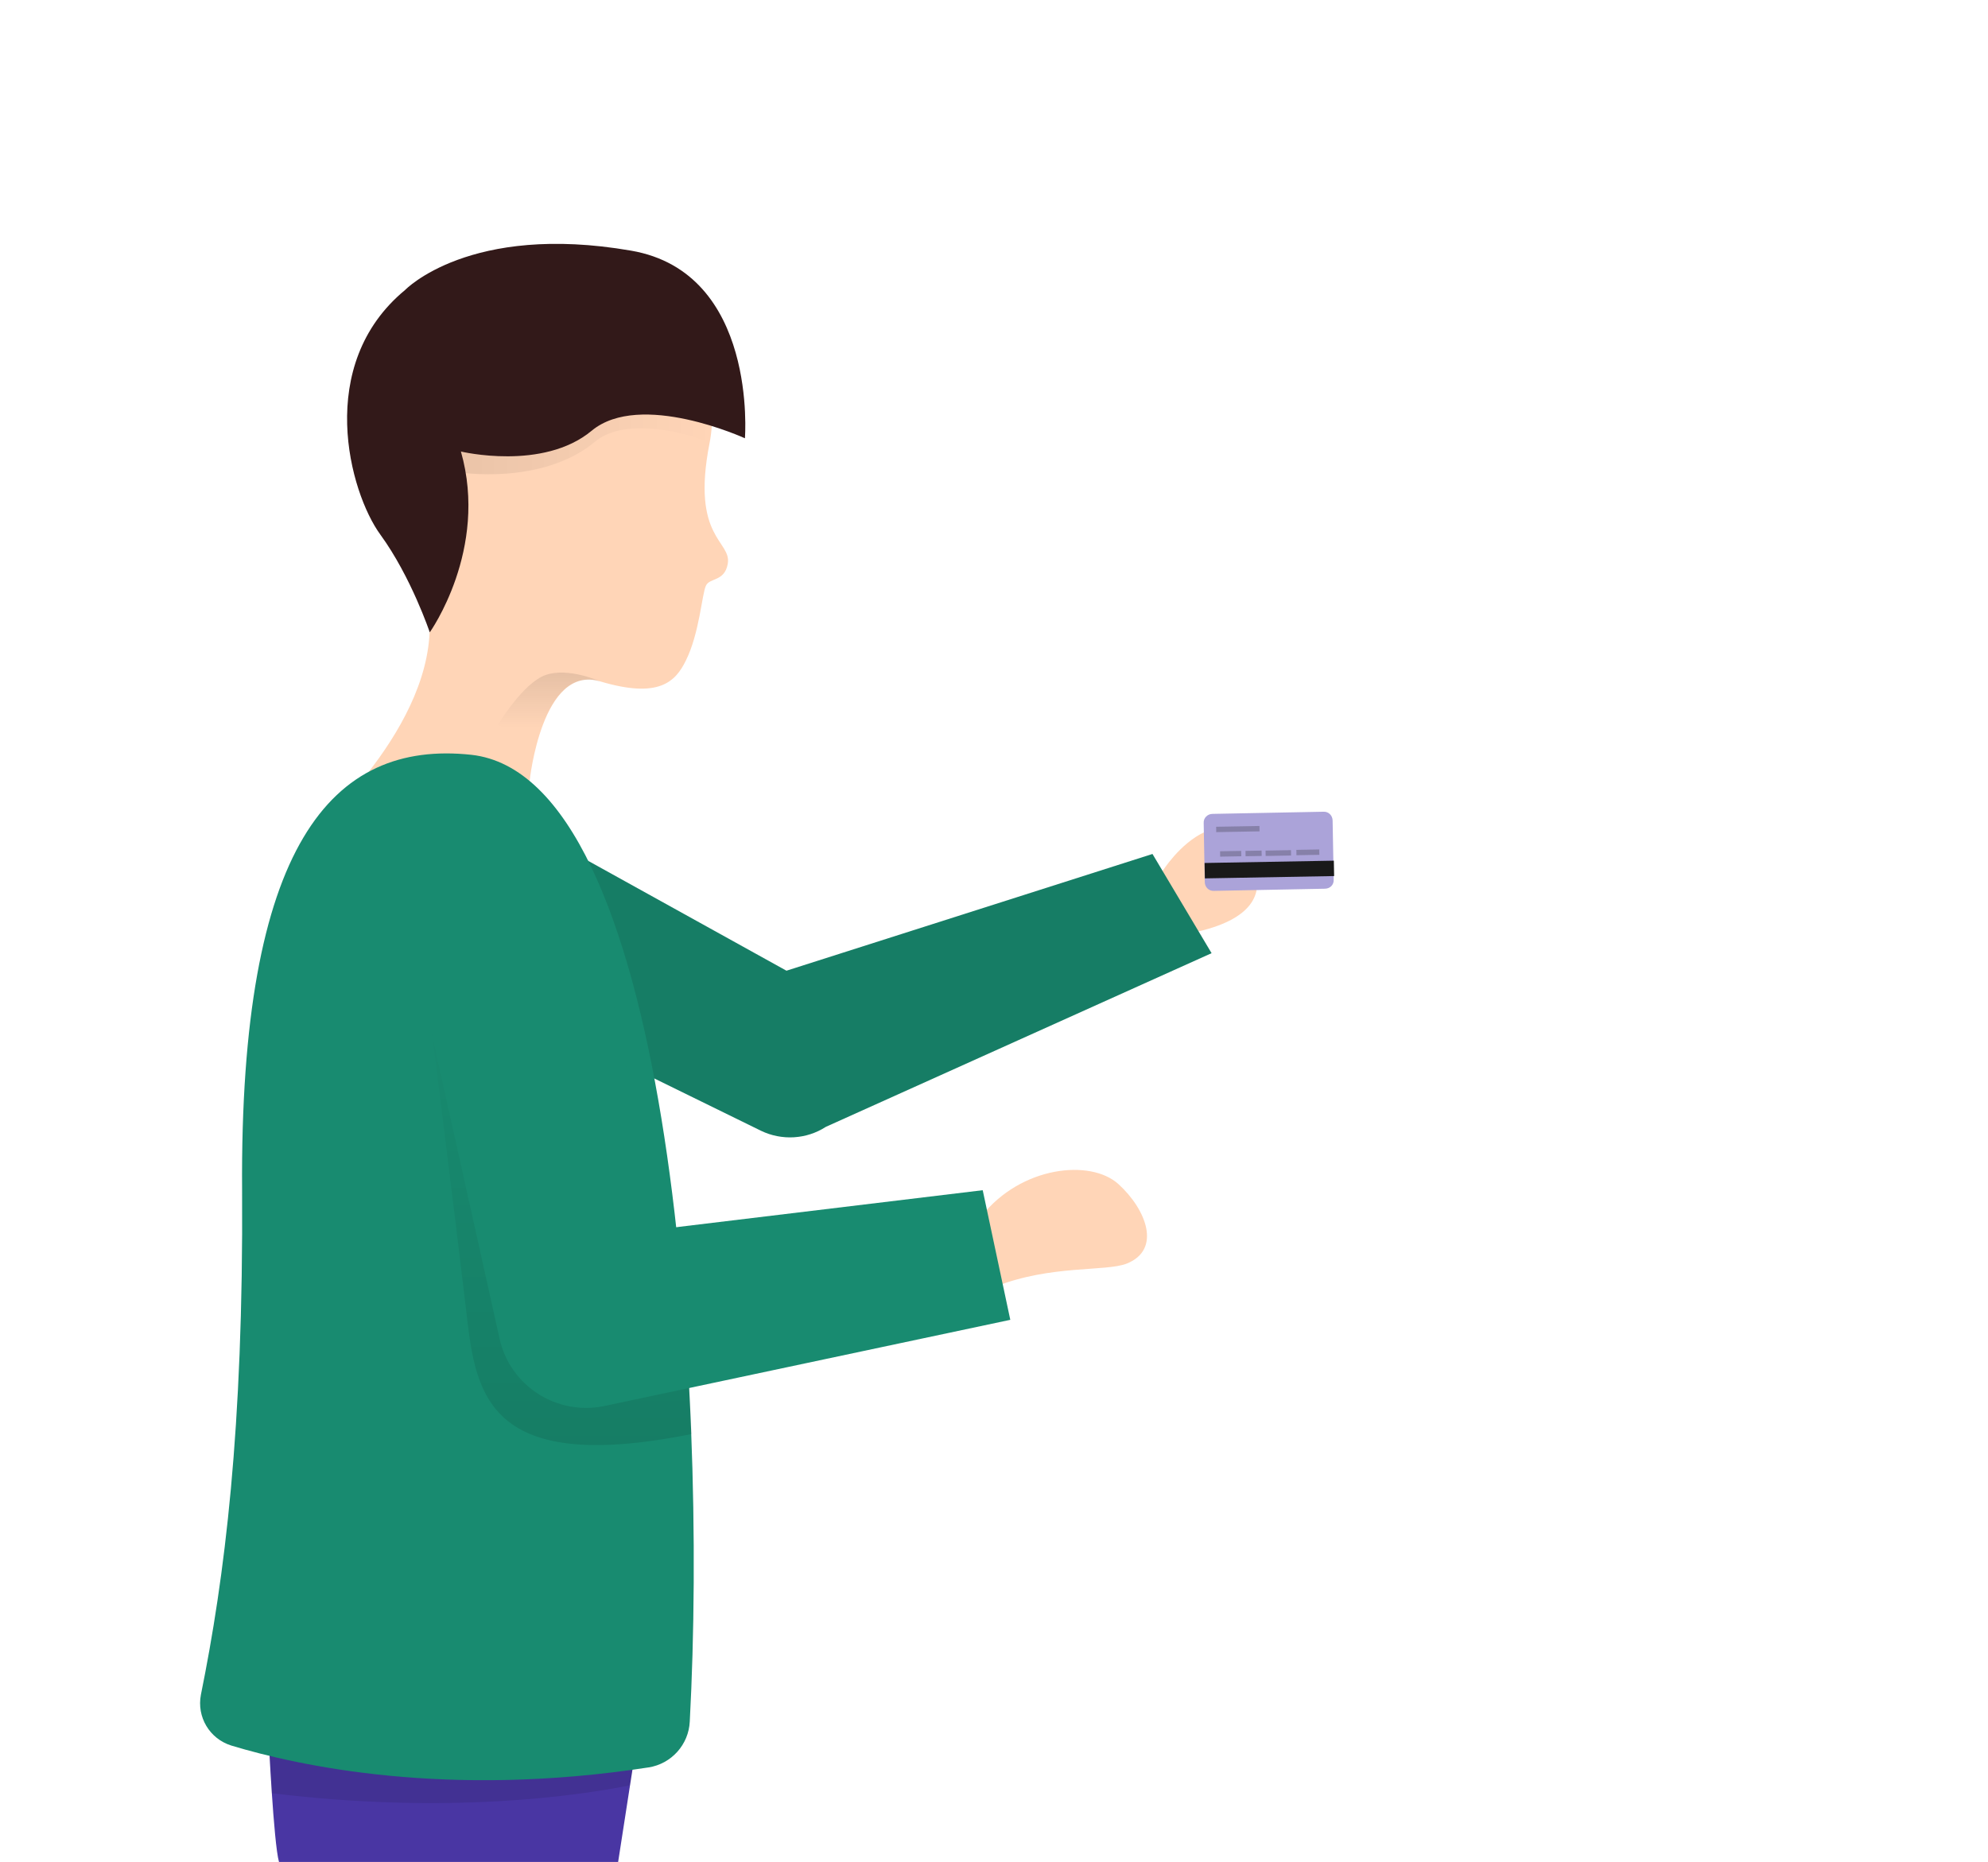
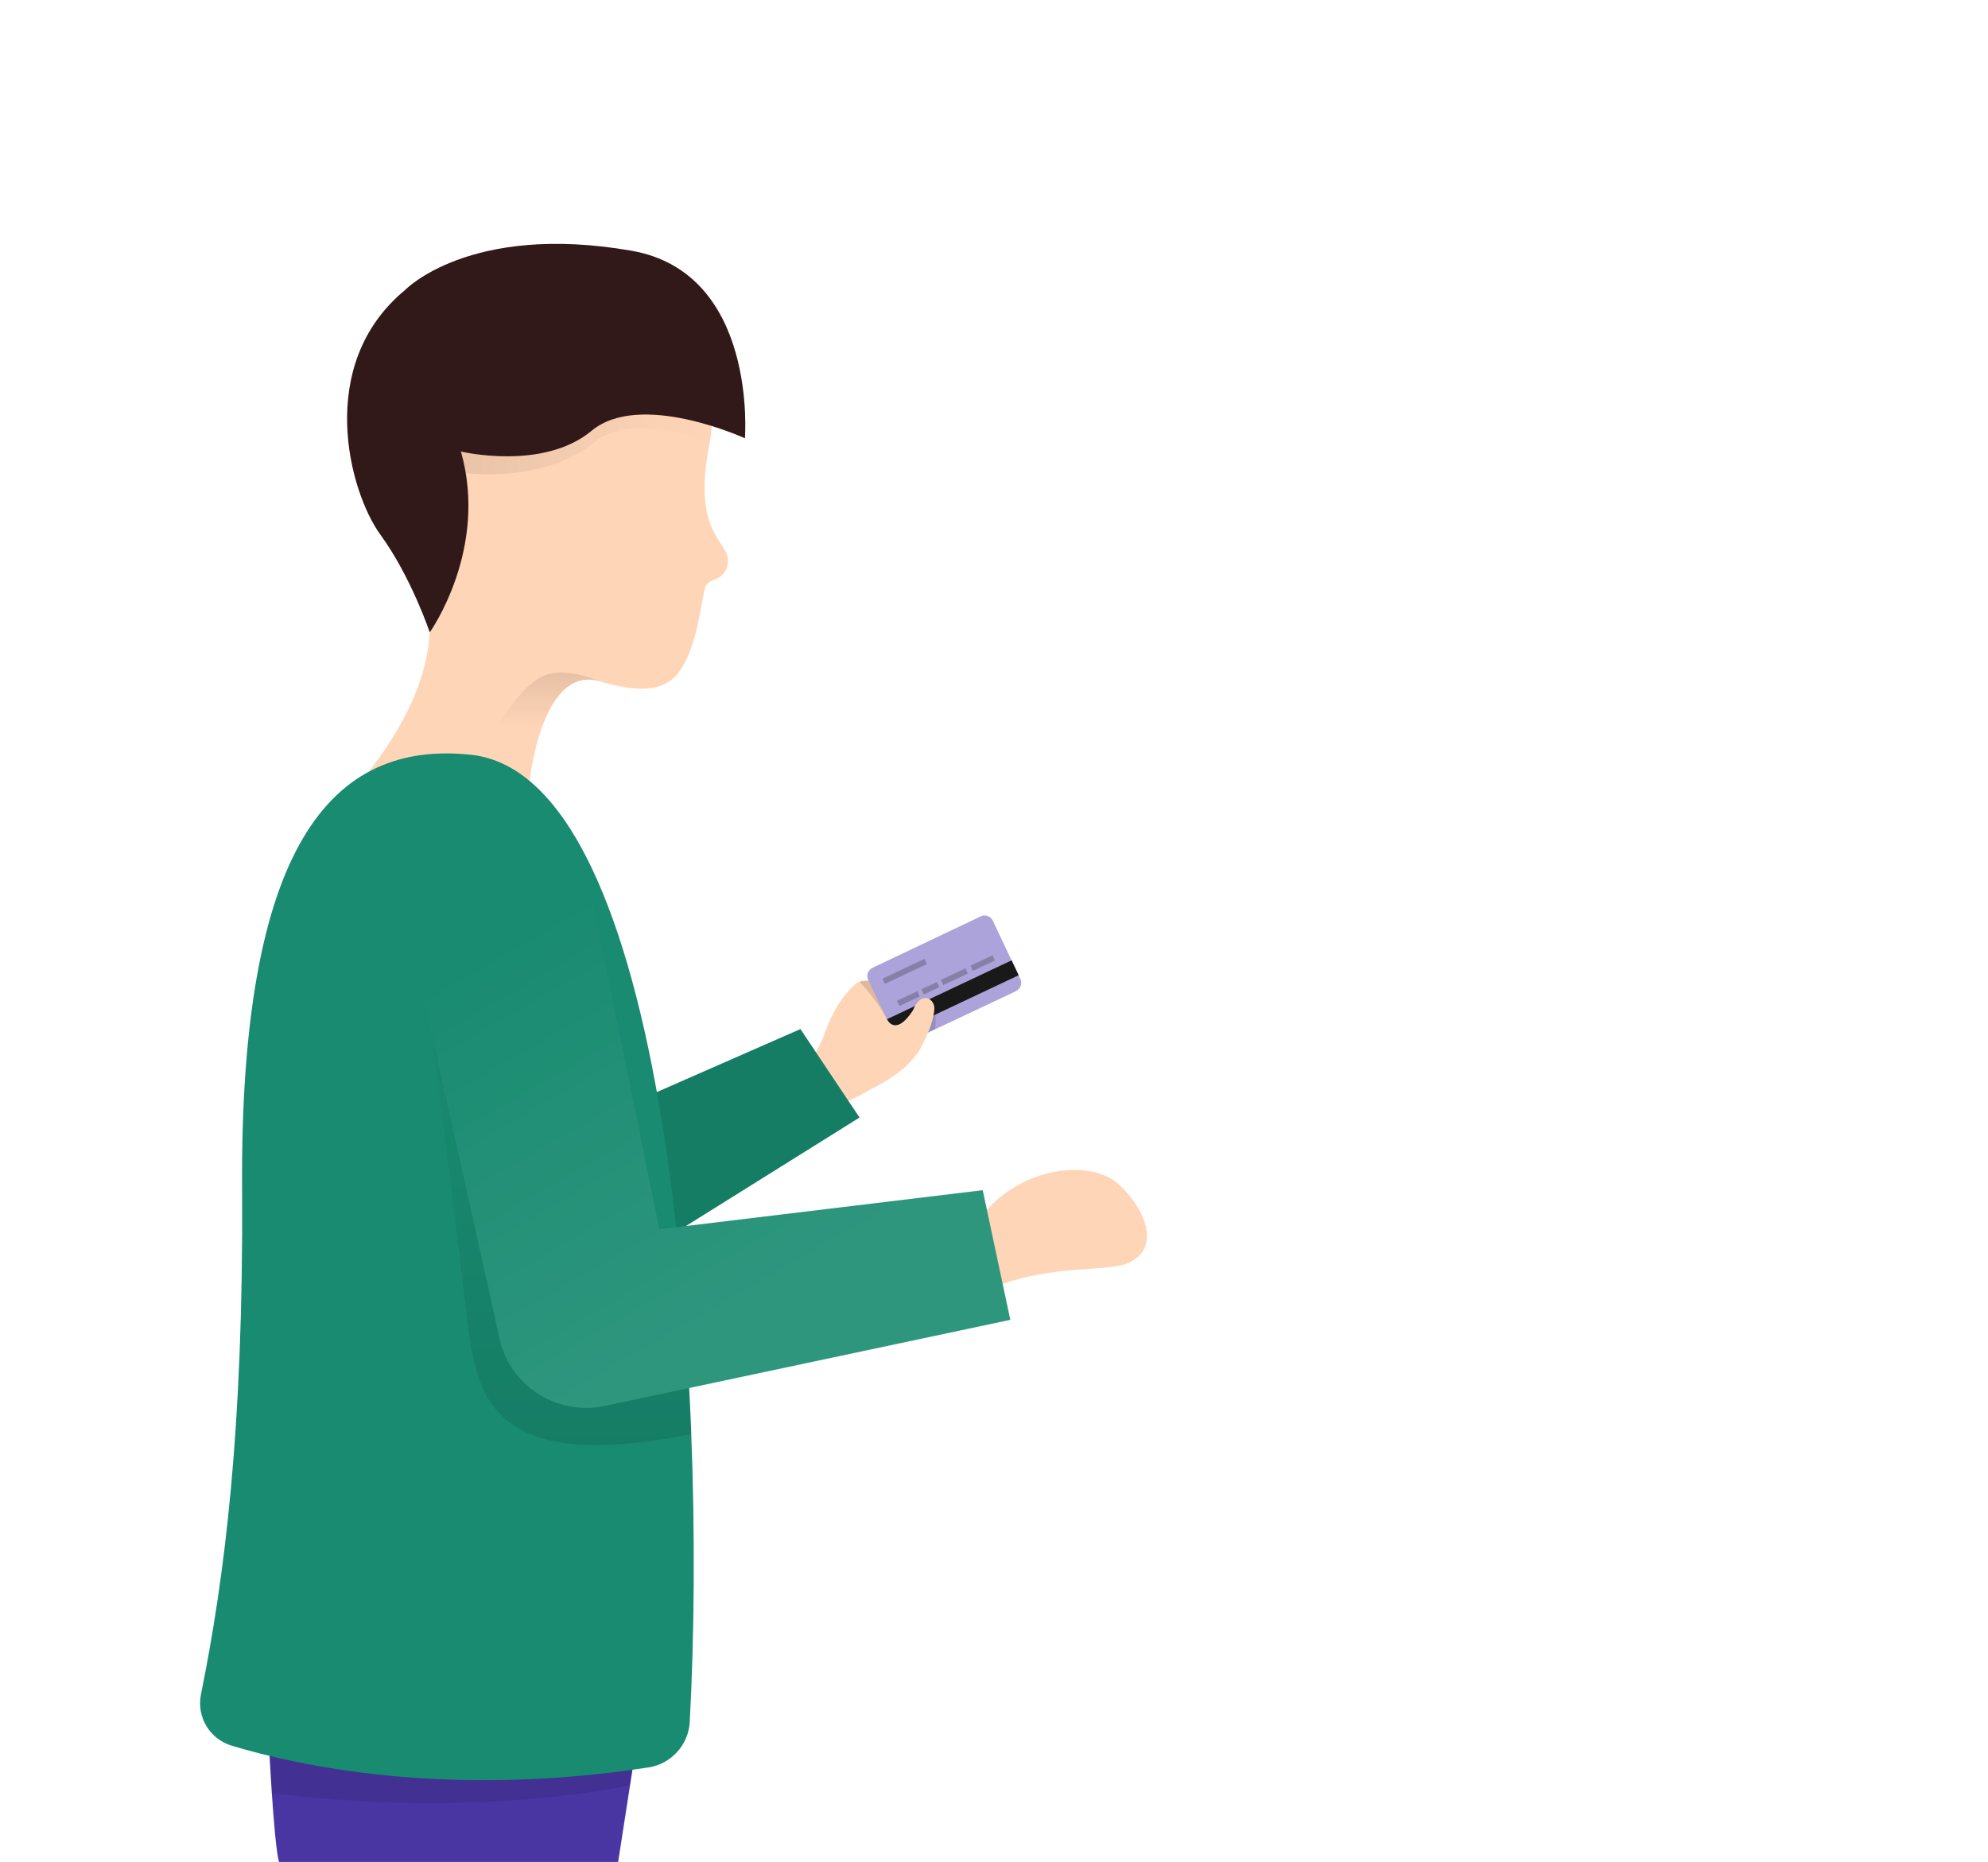
<svg xmlns="http://www.w3.org/2000/svg" version="1.1" id="Ebene_1" x="0px" y="0px" viewBox="0 0 555.1 520" style="enable-background:new 0 0 555.1 520;" xml:space="preserve">
  <style type="text/css">
	.st0{fill:#FFD5B7;}
- 	.st1{fill:#188B70;}
- 	.st2{opacity:0.1;}
- 	.st3{fill:#ABA3D9;}
- 	.st4{fill:#191919;}
- 	.st5{opacity:0.25;fill:#191919;enable-background:new    ;}
- 	.st6{fill:#4936A3;}
- 	.st7{opacity:0.1;enable-background:new    ;}
- 	.st8{opacity:0.1;fill:url(#SVGID_1_);enable-background:new    ;}
- 	.st9{opacity:0.1;fill:url(#SVGID_2_);enable-background:new    ;}
- 	.st10{fill:#321919;}
+ 	.st1{opacity:0.15;fill:#191919;}
+ 	.st2{fill:#ABA3D9;}
+ 	.st3{fill:#191919;}
+ 	.st4{opacity:0.25;fill:#191919;enable-background:new    ;}
+ 	.st5{fill:#188B70;}
+ 	.st6{opacity:0.1;}
+ 	.st7{fill:#4936A3;}
+ 	.st8{opacity:0.1;enable-background:new    ;}
+ 	.st9{opacity:0.1;fill:url(#SVGID_1_);enable-background:new    ;}
+ 	.st10{fill:url(#SVGID_2_);}
	.st11{opacity:0.1;fill:url(#SVGID_3_);enable-background:new    ;}
+ 	.st12{fill:#321919;}
+ 	.st13{opacity:0.1;fill:url(#SVGID_4_);enable-background:new    ;}
</style>
-   <path class="st0" d="M324.6,243.3c0,0,4.8-7.7,11.7-10.9c6.9-3.3,31.2,21.1-3.4,28.1" />
  <g>
-     <path class="st1" d="M98.7,260l46-30.4l74.9,41.5l102.2-32.6l16.5,27.7l-107.7,48.5c-5.4,3.5-12.3,3.9-18.1,1.1L98.7,260z" />
+     <path class="st0" d="M218.8,302.7c7.6-3.4,11.3-13.6,11.3-13.6s2.7-9.1,8.8-14.3c6.1-5.2,37.4,12.8,4.3,29.4   C221.6,317,211.3,306.1,218.8,302.7z" />
+     <path class="st1" d="M240,274.2c0,0,3.9,3.9,7.1,9.4c1.9,3.2,2-5.1,2-7.7C245.7,274.1,242.2,273.4,240,274.2z" />
+     <path class="st2" d="M283.5,276.9L253.6,291c-1.4,0.8-3,0.1-3.6-1.3l-7.5-15.9c-0.8-1.4-0.1-3,1.3-3.6l29.9-14.2   c1.4-0.8,3-0.1,3.6,1.3l7.5,15.9C285.6,274.6,285,276.2,283.5,276.9z" />
+     <path class="st1" d="M260.8,281l-7.2,10l7.5-3.6C261.6,283,260.8,281,260.8,281z" />
+     <rect x="246.8" y="276.2" transform="matrix(0.9042 -0.4271 0.4271 0.9042 -93.461 140.313)" class="st3" width="38.5" height="4.6" />
+     <rect x="246.1" y="270.5" transform="matrix(0.9042 -0.427 0.427 0.9042 -91.6571 133.841)" class="st4" width="13" height="1.6" />
+     <rect x="250.5" y="278.1" transform="matrix(0.9042 -0.427 0.427 0.9042 -94.8025 135.0143)" class="st4" width="6.3" height="1.6" />
+     <rect x="257.4" y="275.2" transform="matrix(0.9042 -0.427 0.427 0.9042 -92.9787 137.3598)" class="st4" width="4.8" height="1.6" />
+     <rect x="262.7" y="272" transform="matrix(0.9042 -0.427 0.427 0.9042 -90.9656 139.9114)" class="st4" width="7.6" height="1.6" />
+     <rect x="271" y="268.2" transform="matrix(0.9042 -0.427 0.427 0.9042 -88.5913 142.9179)" class="st4" width="6.8" height="1.6" />
+     <path class="st0" d="M256.2,294.2c0,0,4.3-6.9,4.7-12.4c0.2-2.8-3.7-5.4-6,0.4c-4.9,7.5-7.2,2.5-7.2,2.5l-2.7,7.4" />
+     <g>
+       <path class="st5" d="M160.5,361.8L95.7,256l46-30.4l36.9,81.5l44.9-19.7l16.5,24.7L160.5,361.8z" />
+     </g>
+     <g class="st6">
+       <path d="M160.5,361.8L95.7,256l46-30.4l36.9,81.5l44.9-19.7l16.5,24.7L160.5,361.8z" />
+     </g>
  </g>
-   <g class="st2">
-     <path d="M98.7,260l46-30.4l74.9,41.5l102.2-32.6l16.5,27.7l-107.7,48.5c-5.4,3.5-12.3,3.9-18.1,1.1L98.7,260z" />
-   </g>
-   <path class="st3" d="M369.9,248.2l-30.9,0.6c-1.5,0.1-2.6-1.1-2.6-2.5l-0.3-16.4c-0.1-1.5,1.1-2.6,2.5-2.6l30.9-0.6  c1.5-0.1,2.6,1.1,2.6,2.5l0.3,16.4C372.5,247.1,371.4,248.2,369.9,248.2z" />
-   <rect x="336.4" y="240.7" transform="matrix(0.9998 -1.796735e-02 1.796735e-02 0.9998 -4.3066 6.4069)" class="st4" width="36.1" height="4.3" />
-   <rect x="339.6" y="230.8" transform="matrix(0.9998 -1.796735e-02 1.796735e-02 0.9998 -4.1038 6.2474)" class="st5" width="12.1" height="1.5" />
-   <rect x="340.7" y="237.7" transform="matrix(0.9998 -1.796735e-02 1.796735e-02 0.9998 -4.2285 6.2127)" class="st5" width="5.9" height="1.5" />
-   <rect x="347.8" y="237.6" transform="matrix(0.9998 -1.796735e-02 1.796735e-02 0.9998 -4.2257 6.3277)" class="st5" width="4.5" height="1.5" />
-   <rect x="353.4" y="237.5" transform="matrix(0.9998 -1.796735e-02 1.796735e-02 0.9998 -4.2232 6.4521)" class="st5" width="7.1" height="1.5" />
-   <rect x="362" y="237.3" transform="matrix(0.9998 -1.796735e-02 1.796735e-02 0.9998 -4.2184 6.5996)" class="st5" width="6.4" height="1.5" />
  <path class="st0" d="M170.4,86.7c0,0,33.6,7.5,27.7,37.2c-5.2,26.6,6.3,27.1,5.1,33.6c-0.9,5-5.1,3.8-6.1,6.1  c-1.1,2.3-1.8,13.3-5.6,20.9c-2.9,5.9-7.5,10.7-23.9,5.8c-16.3-4.9-19.7,27.7-19.7,27.7l-60.6,14.4c0,0,34.6-29.8,32.6-60  C118.6,148.3,83.9,74.6,170.4,86.7z" />
-   <path class="st6" d="M75,485.1c0,0,1.4,29.6,2.9,34.9h94.7l4-25.8l-5.6-39.9" />
-   <path class="st7" d="M75,485.1c0,0,0.4,7.5,0.9,15.7c49.5,6.1,86.1,0.6,100-2.2l0.7-4.3l-3.9-27.7l-32.6-2.3L75,485.1z" />
+   <path class="st7" d="M75,485.1c0,0,1.4,29.6,2.9,34.9h94.7l4-25.8l-5.6-39.9" />
+   <path class="st8" d="M75,485.1c0,0,0.4,7.5,0.9,15.7c49.5,6.1,86.1,0.6,100-2.2l0.7-4.3l-3.9-27.7l-32.6-2.3L75,485.1z" />
  <path class="st0" d="M312.3,330.7c7.8,7.1,12.1,18.3,2.3,22.2c-5.9,2.3-21.1,0.3-36.6,6.4c-9.8,3.9-10.5-11.5-3.9-19.7  C285.1,325.7,304.5,323.6,312.3,330.7z" />
-   <path class="st1" d="M64.6,487.5c-6.1-1.9-9.7-8-8.5-14.2c6.6-32.6,11.9-74,11.5-140.9c-0.7-96.3,25-125.8,64-121.6  c55.1,6.1,66.1,174.6,61,270c-0.3,6.4-5.1,11.8-11.5,12.8C124.7,502.3,83.1,493.1,64.6,487.5z" />
-   <linearGradient id="SVGID_1_" gradientUnits="userSpaceOnUse" x1="156.3" y1="-658.421" x2="156.3" y2="-782.5" gradientTransform="matrix(1 0 0 1 0 1062)">
+   <path class="st5" d="M64.6,487.5c-6.1-1.9-9.7-8-8.5-14.2c6.6-32.6,11.9-74,11.5-140.9c-0.7-96.3,25-125.8,64-121.6  c55.1,6.1,66.1,174.6,61,270c-0.3,6.4-5.1,11.8-11.5,12.8C124.7,502.3,83.1,493.1,64.6,487.5z" />
+   <linearGradient id="SVGID_1_" gradientUnits="userSpaceOnUse" x1="156.3" y1="1498.421" x2="156.3" y2="1622.5" gradientTransform="matrix(1 0 0 -1 0 1902)">
    <stop offset="0" style="stop-color:#000000" />
    <stop offset="1" style="stop-color:#000000;stop-opacity:3.914833e-04" />
    <stop offset="1" style="stop-color:#000000;stop-opacity:0" />
  </linearGradient>
-   <path class="st8" d="M190.4,358.3c-8.2-4.7-15-7.8-15-7.8l-18.9-59l-37-12c0,0,7.8,62,10.5,85.1c2.7,23.4,4.3,47.7,63.1,35.9  C192.5,386.5,191.6,372.3,190.4,358.3z" />
+   <path class="st9" d="M190.4,358.3c-8.2-4.7-15-7.8-15-7.8l-18.9-59l-37-12c0,0,7.8,62,10.5,85.1c2.7,23.4,4.3,47.7,63.1,35.9  C192.5,386.5,191.6,372.3,190.4,358.3z" />
  <g>
-     <path class="st1" d="M139.5,373.9l-30-134.9l53.9,2.5l20.7,101.8l90.3-10.9l7.7,36.2l-113.5,24.1   C155.4,395.4,142.4,387,139.5,373.9z" />
+     <path class="st5" d="M139.5,373.9l-30-134.9l53.9,2.5l20.7,101.8l90.3-10.9l7.7,36.2l-113.5,24.1   C155.4,395.4,142.4,387,139.5,373.9z" />
  </g>
-   <linearGradient id="SVGID_2_" gradientUnits="userSpaceOnUse" x1="111.92" y1="-938.65" x2="198.834" y2="-938.65" gradientTransform="matrix(1 0 0 1 0 1062)">
+   <g class="st6">
+     <linearGradient id="SVGID_2_" gradientUnits="userSpaceOnUse" x1="231.935" y1="397.563" x2="132.667" y2="225.625">
+       <stop offset="0.184" style="stop-color:#FFFFFF" />
+       <stop offset="0.84" style="stop-color:#FFFFFF;stop-opacity:0" />
+     </linearGradient>
+     <path class="st10" d="M139.5,373.9l-30-134.9l53.9,2.5l20.7,101.8l90.3-10.9l7.7,36.2l-113.5,24.1   C155.4,395.4,142.4,387,139.5,373.9z" />
+   </g>
+   <linearGradient id="SVGID_3_" gradientUnits="userSpaceOnUse" x1="111.92" y1="1778.65" x2="198.834" y2="1778.65" gradientTransform="matrix(1 0 0 -1 0 1902)">
    <stop offset="0" style="stop-color:#000000" />
    <stop offset="1" style="stop-color:#000000;stop-opacity:0" />
  </linearGradient>
-   <path class="st9" d="M198.2,123.6c0.7-3.6,0.8-6.8,0.4-9.8c-1.8-5.5-5.1-10.6-7-14l-49.8-4l-26.3,7.4c-4.6,9.8-4.1,22.4-2.2,34.5  l6.8,13.2c0,0,7.7-12.7,8-19c0,0,23.1,3.8,38-8.5C173.5,117.1,188.5,119.7,198.2,123.6z" />
-   <path class="st10" d="M176.2,70c-45.1-7.8-63.1,11-63.1,11c-25.3,20.9-15.5,56.5-6.9,68.3s13.8,27.3,13.8,27.3s16.5-23.1,8.7-50.5  c0,0,22.9,5.5,36.5-5.8s42.8,2.1,42.8,2.1S211.7,76.1,176.2,70z" />
-   <linearGradient id="SVGID_3_" gradientUnits="userSpaceOnUse" x1="153.25" y1="-854.3" x2="153.25" y2="-874.161" gradientTransform="matrix(1 0 0 1 0 1062)">
+   <path class="st11" d="M198.2,123.6c0.7-3.6,0.8-6.8,0.4-9.8c-1.8-5.5-5.1-10.6-7-14l-49.8-4l-26.3,7.4c-4.6,9.8-4.1,22.4-2.2,34.5  l6.8,13.2c0,0,7.7-12.7,8-19c0,0,23.1,3.8,38-8.5C173.5,117.1,188.5,119.7,198.2,123.6z" />
+   <path class="st12" d="M176.2,70c-45.1-7.8-63.1,11-63.1,11c-25.3,20.9-15.5,56.5-6.9,68.3s13.8,27.3,13.8,27.3s16.5-23.1,8.7-50.5  c0,0,22.9,5.5,36.5-5.8s42.8,2.1,42.8,2.1S211.7,76.1,176.2,70z" />
+   <linearGradient id="SVGID_4_" gradientUnits="userSpaceOnUse" x1="153.25" y1="1694.3" x2="153.25" y2="1714.161" gradientTransform="matrix(1 0 0 -1 0 1902)">
    <stop offset="0.228" style="stop-color:#000000;stop-opacity:0" />
    <stop offset="1" style="stop-color:#000000" />
  </linearGradient>
-   <path class="st11" d="M152.4,188.5c-6.4,2.2-13.4,14-13.4,14l10.8,5.2c2.5-9.1,7.6-20.4,17.7-17.4  C167.6,190.3,158.8,186.3,152.4,188.5z" />
+   <path class="st13" d="M152.4,188.5c-6.4,2.2-13.4,14-13.4,14l10.8,5.2c2.5-9.1,7.6-20.4,17.7-17.4  C167.6,190.3,158.8,186.3,152.4,188.5z" />
</svg>
